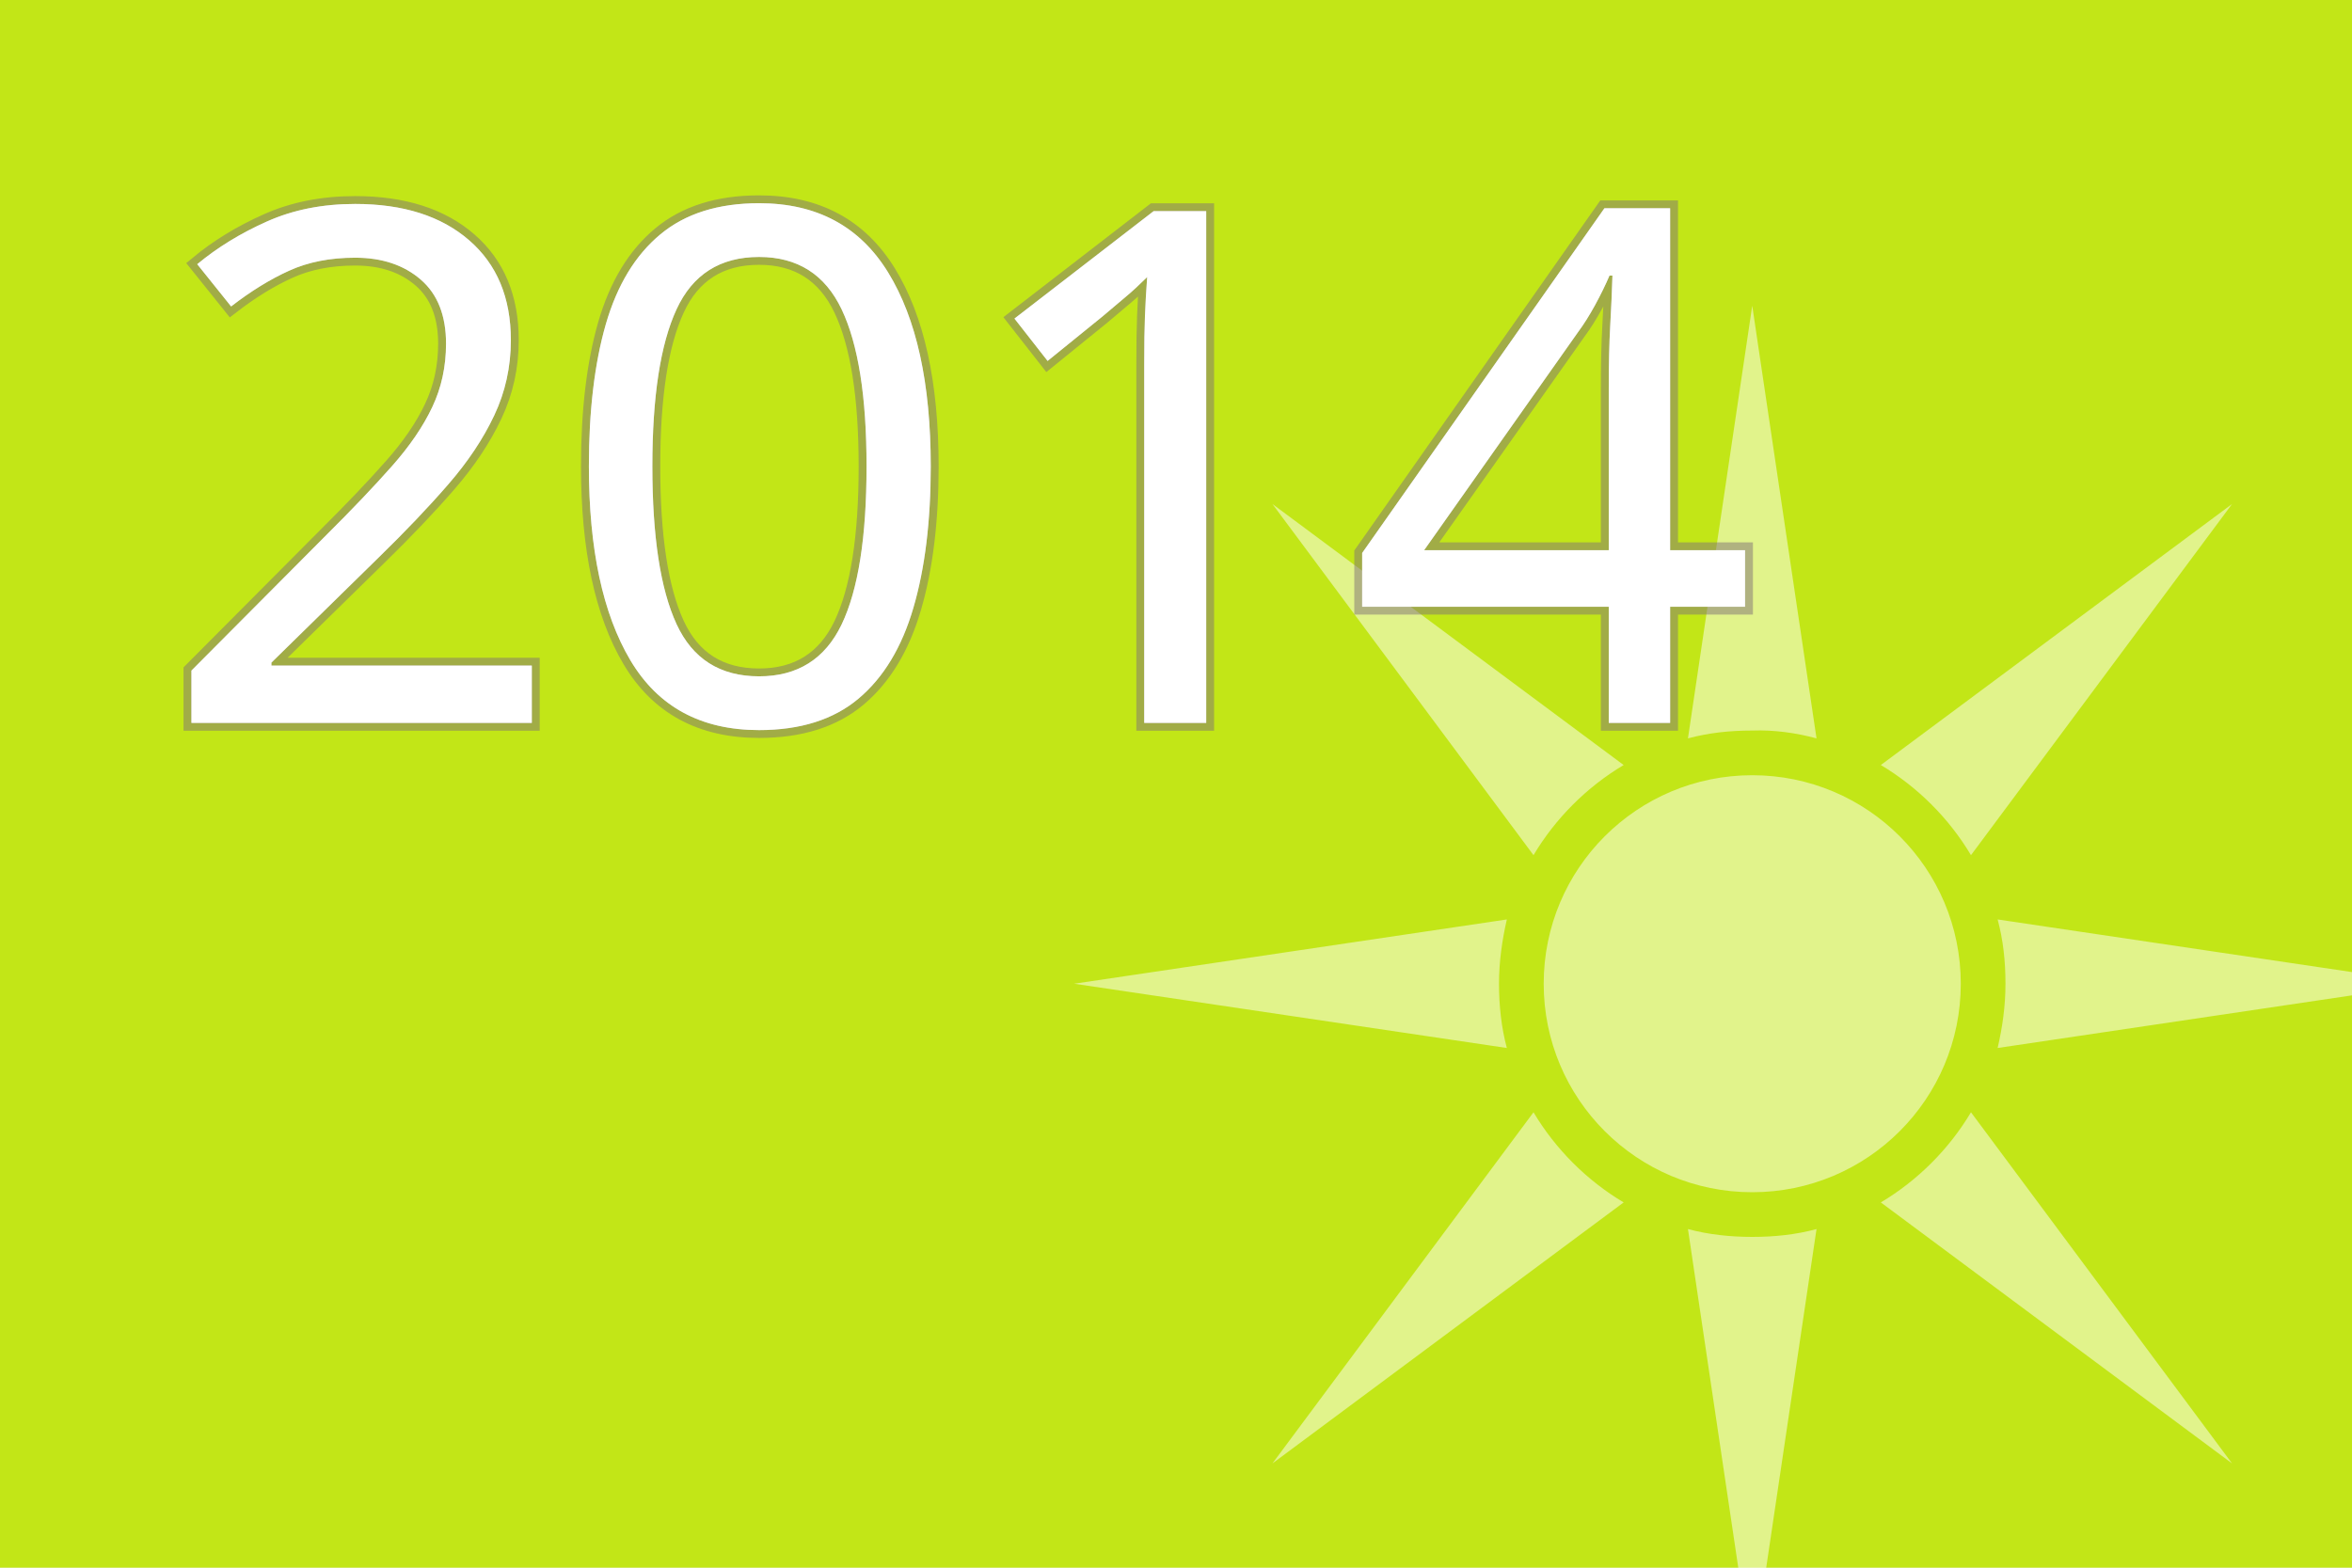
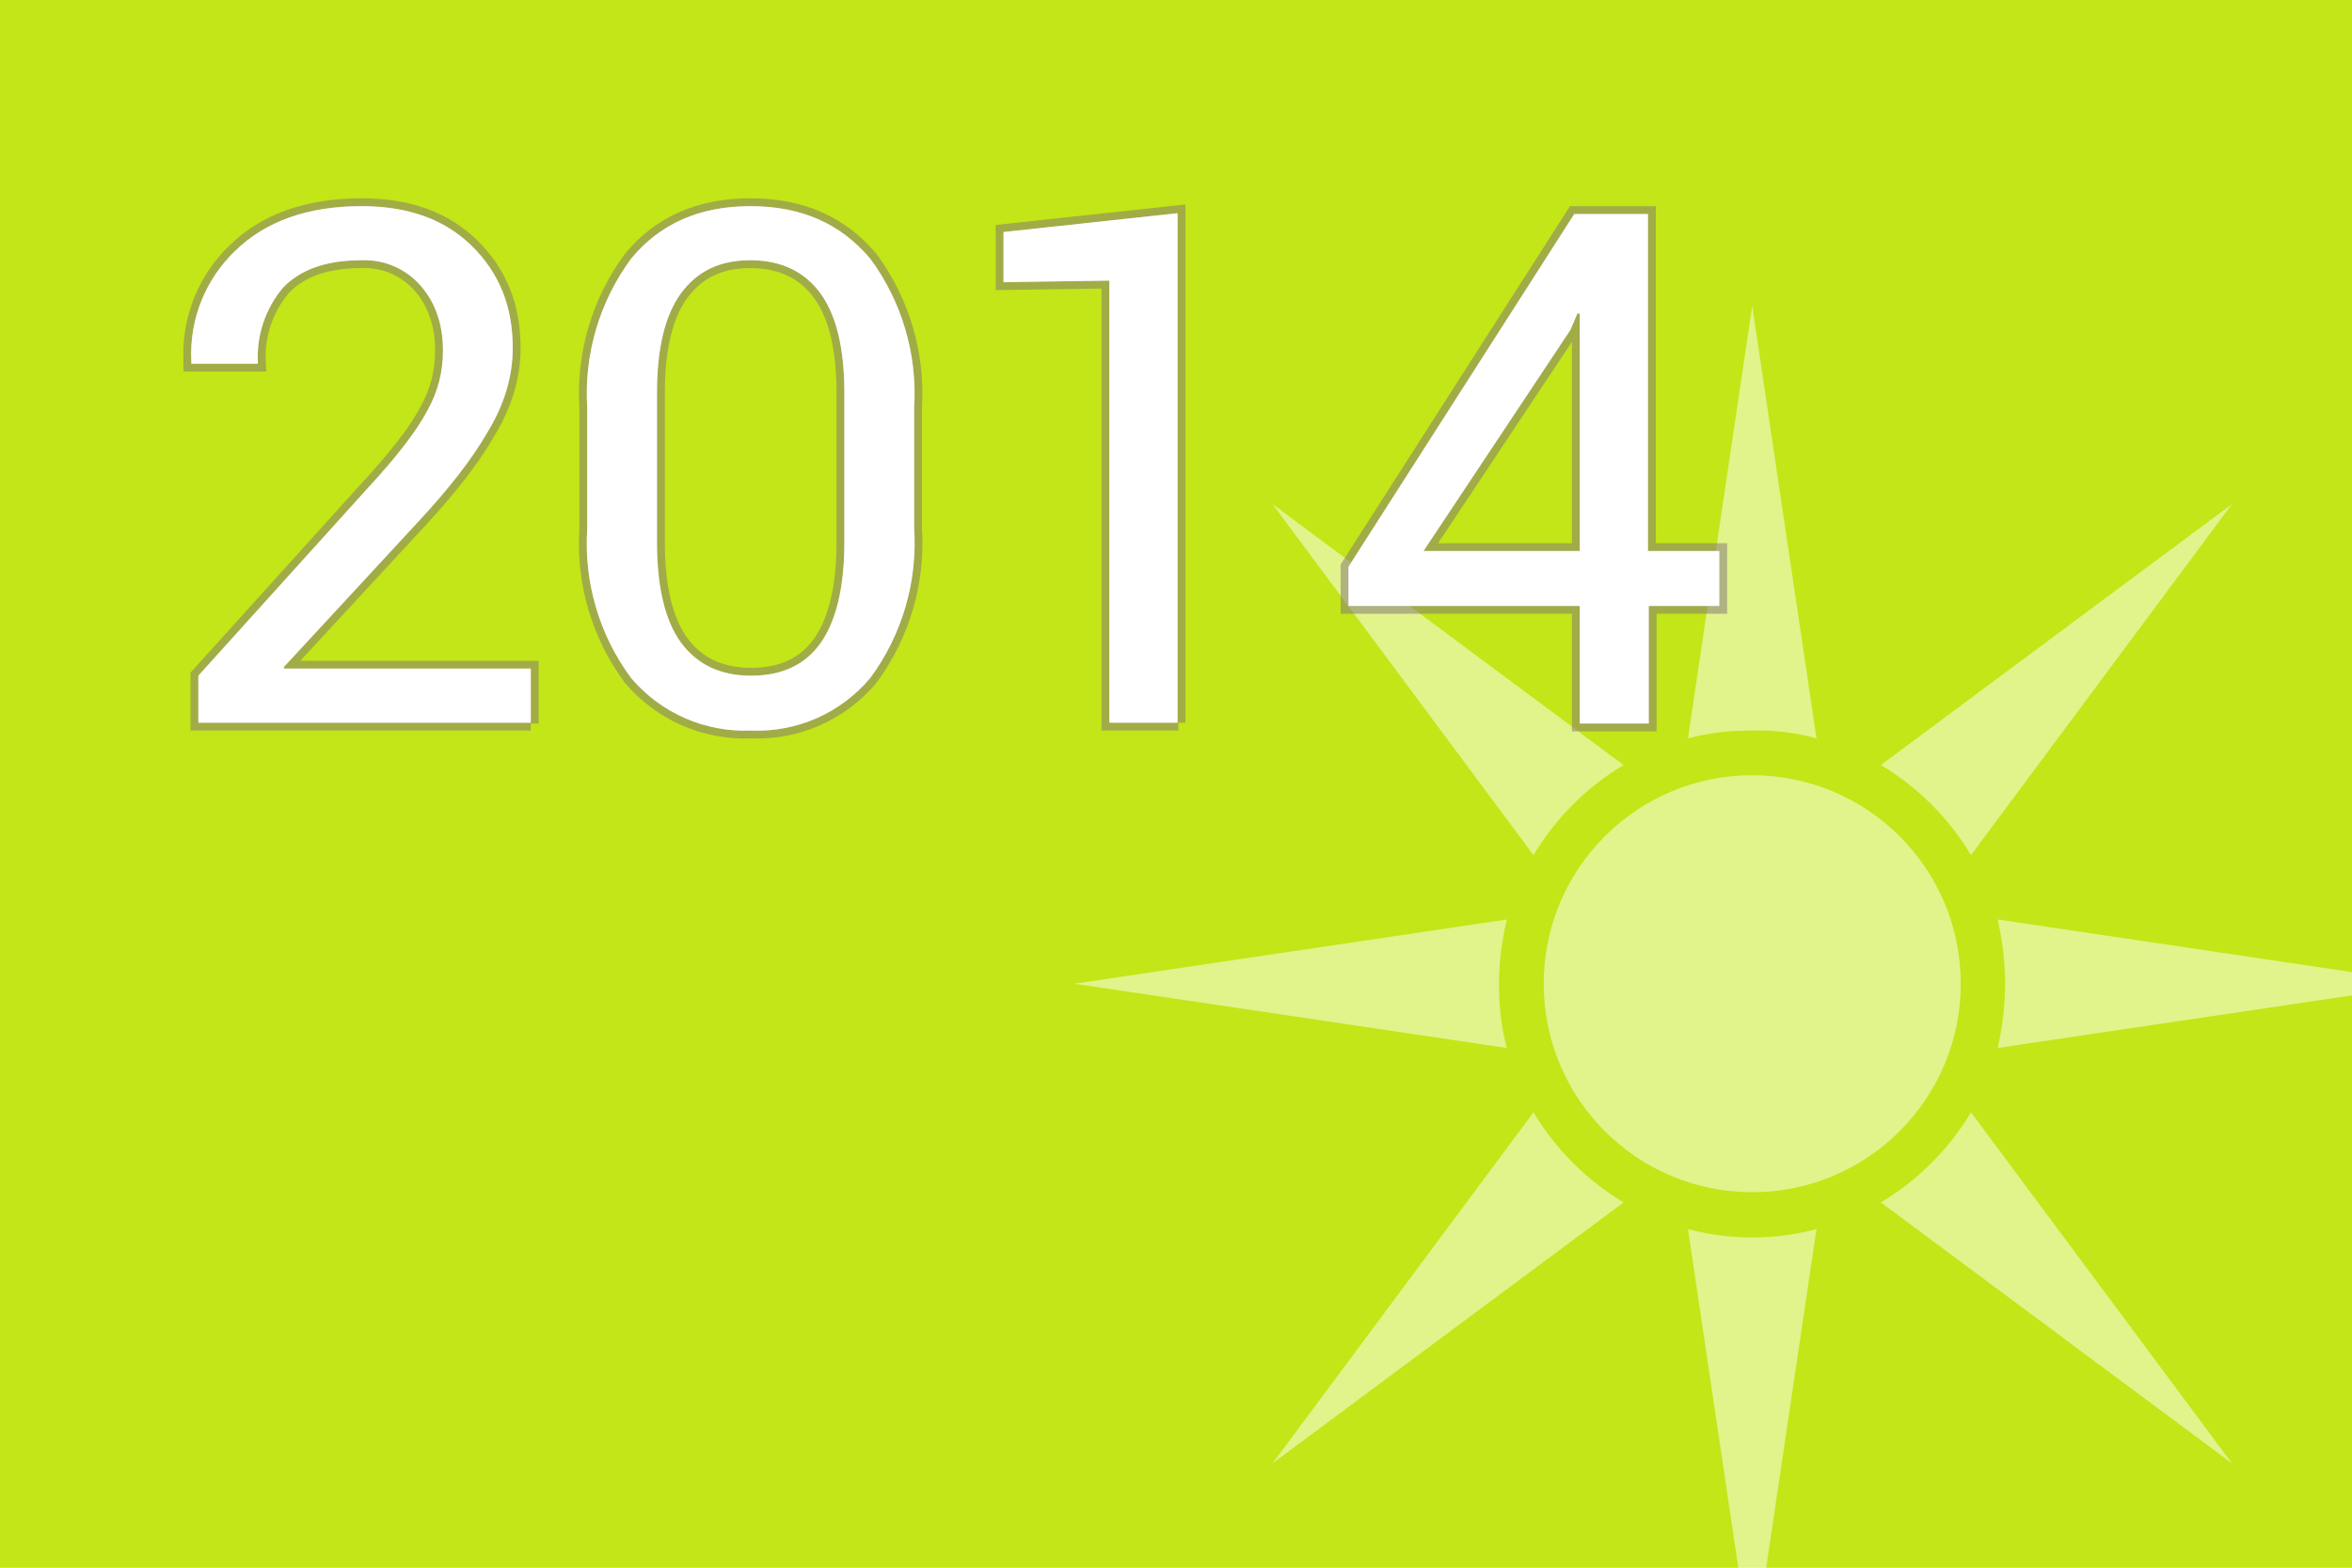
<svg xmlns="http://www.w3.org/2000/svg" width="300" height="200">
-   <path fill-rule="evenodd" clip-rule="evenodd" fill="#C2E617" d="M0 0h300v200H0z" />
-   <path fill-rule="evenodd" clip-rule="evenodd" fill="#FFF" d="M231.7 94.2L223.5 39l-8.2 55.2c2.6-.7 5.3-1 8.2-1 2.8-.1 5.6.3 8.2 1zm19.7 14.9l33.3-44.8-44.8 33.3c4.7 2.8 8.7 6.8 11.5 11.5zm-44.3-11.5l-44.8-33.3 33.3 44.8c2.8-4.7 6.8-8.7 11.5-11.5zM310 125.5l-55.2-8.2c.7 2.6 1 5.3 1 8.2s-.4 5.6-1 8.2l55.2-8.2zm-86.5-26.6c-14.7 0-26.6 11.9-26.6 26.6s11.9 26.6 26.6 26.6 26.6-11.9 26.6-26.6-11.9-26.6-26.6-26.6zm-32.3 26.6c0-2.8.4-5.6 1-8.2l-55.2 8.2 55.2 8.2c-.7-2.6-1-5.4-1-8.2zm48.7 27.9l44.8 33.3-33.3-44.8c-2.8 4.7-6.8 8.7-11.5 11.5zm-24.6 3.4l8.2 55.2 8.2-55.2c-2.6.7-5.3 1-8.2 1-2.8 0-5.6-.3-8.2-1zm-19.7-14.9l-33.3 44.8 44.8-33.3c-4.7-2.8-8.7-6.8-11.5-11.5z" opacity=".502" />
-   <g>
-     <text transform="matrix(1.006 0 0 1 20 92.221)" fill="#FFF" font-family="'Roboto-Regular'" font-size="91.436" letter-spacing="-2">2014</text>
-     <text transform="matrix(1.006 0 0 1 20 92.221)" fill="none" stroke="#807175" stroke-width="2" font-family="'Roboto-Regular'" font-size="91.436" letter-spacing="-2" opacity=".5">2014</text>
-     <text transform="matrix(1.006 0 0 1 20 92.221)" fill="#FFF" font-family="'Roboto-Regular'" font-size="91.436" letter-spacing="-2">2014</text>
-   </g>
+   <path fill="#C2E617" d="M0 0h300v200H0V0z" />
+   <path fill="#FFF" d="M231.7 94.2L223.5 39l-8.2 55.2c2.6-.7 5.3-1 8.2-1a28 28 0 018.2 1zm19.7 14.9l33.3-44.8-44.8 33.3c4.7 2.8 8.7 6.8 11.5 11.5zm-44.3-11.5l-44.8-33.3 33.3 44.8c2.8-4.7 6.8-8.7 11.5-11.5zM310 125.5l-55.2-8.2a36.1 36.1 0 010 16.4l55.2-8.2zm-86.5-26.6a26.6 26.6 0 100 53.2 26.6 26.6 0 000-53.2zm-32.3 26.6c0-2.8.4-5.6 1-8.2l-55.2 8.2 55.2 8.2c-.7-2.6-1-5.4-1-8.2zm48.7 27.9l44.8 33.3-33.3-44.8a33.3 33.3 0 01-11.5 11.5zm-24.6 3.4l8.2 55.2 8.2-55.2a31.8 31.8 0 01-16.4 0zm-19.7-14.9l-33.3 44.8 44.8-33.3a33.3 33.3 0 01-11.5-11.5z" opacity=".5" />
+   <path d="M67.7 92.2H25.3v-6l21.4-23.7c3.9-4.2 6.5-7.6 7.8-10.1 1.4-2.5 2-5 2-7.7 0-3.2-.9-6-2.8-8.2a9.5 9.5 0 00-7.6-3.3c-4.5 0-7.8 1.2-10 3.5a13.7 13.7 0 00-3.2 9.7h-8.5V46A18.2 18.2 0 0130 32c3.9-3.8 9.3-5.7 16.1-5.7 6 0 10.6 1.7 14 5 3.6 3.5 5.3 7.8 5.3 13.1 0 3.5-1 7.1-3.2 10.7-2 3.5-5 7.3-8.8 11.4L36.2 85.1v.2h31.5v7zm48.9-24.8a29 29 0 01-5.6 19.1 18.8 18.8 0 01-15.2 6.7 19 19 0 01-15.3-6.7 28.8 28.8 0 01-5.6-19V52a29 29 0 015.6-19c3.7-4.5 8.8-6.7 15.2-6.7 6.5 0 11.5 2.2 15.3 6.7a29 29 0 015.6 19v15.4zm-8.9-17.3c0-5.6-1-9.8-3-12.6s-5-4.3-9-4.3c-3.9 0-6.8 1.4-8.9 4.3-2 2.8-3 7-3 12.6v19.1c0 5.6 1 9.9 3 12.7 2.1 2.9 5.1 4.3 9 4.3 4 0 6.9-1.4 8.9-4.2 2-2.9 3-7.2 3-12.8v-19zm42.6 42.1h-8.8V35.8L128 36v-6.4l22.2-2.4v65zm60-21.9h9v7h-9v15h-8.8v-15H172v-5l28.8-45h9.4v43zm-28.8 0h20V40h-.3l-.9 2.1-18.8 28.3z" fill="#FFF" />
+   <path d="M67.7 92.2H25.3v-6l21.4-23.7c3.9-4.2 6.5-7.6 7.8-10.1 1.4-2.5 2-5 2-7.7 0-3.2-.9-6-2.8-8.2a9.5 9.5 0 00-7.6-3.3c-4.5 0-7.8 1.2-10 3.5a13.7 13.7 0 00-3.2 9.7h-8.5V46A18.2 18.2 0 0130 32c3.9-3.8 9.3-5.7 16.1-5.7 6 0 10.6 1.7 14 5 3.6 3.5 5.3 7.8 5.3 13.1 0 3.5-1 7.1-3.2 10.7-2 3.5-5 7.3-8.8 11.4L36.2 85.1v.2h31.5v7zm48.9-24.8a29 29 0 01-5.6 19.1 18.8 18.8 0 01-15.2 6.7 19 19 0 01-15.3-6.7 28.8 28.8 0 01-5.6-19V52a29 29 0 015.6-19c3.7-4.5 8.8-6.7 15.2-6.7 6.5 0 11.5 2.2 15.3 6.7a29 29 0 015.6 19v15.4zm-8.9-17.3c0-5.6-1-9.8-3-12.6s-5-4.3-9-4.3c-3.9 0-6.8 1.4-8.9 4.3-2 2.8-3 7-3 12.6v19.1c0 5.6 1 9.9 3 12.7 2.1 2.9 5.1 4.3 9 4.3 4 0 6.9-1.4 8.9-4.2 2-2.9 3-7.2 3-12.8v-19zm42.6 42.1h-8.8V35.8L128 36v-6.4l22.2-2.4v65zm60-21.9h9v7h-9v15h-8.8v-15H172v-5l28.8-45h9.4v43zm-28.8 0h20V40h-.3l-.9 2.1-18.8 28.3z" opacity=".5" fill="none" stroke="#807175" stroke-width="2" />
+   <path d="M67.7 92.2H25.3v-6l21.4-23.7c3.9-4.2 6.5-7.6 7.8-10.1 1.4-2.5 2-5 2-7.7 0-3.2-.9-6-2.8-8.2a9.5 9.5 0 00-7.6-3.3c-4.5 0-7.8 1.2-10 3.5a13.7 13.7 0 00-3.2 9.7h-8.5V46A18.2 18.2 0 0130 32c3.9-3.8 9.3-5.7 16.1-5.7 6 0 10.6 1.7 14 5 3.6 3.5 5.3 7.8 5.3 13.1 0 3.5-1 7.1-3.2 10.7-2 3.5-5 7.3-8.8 11.4L36.2 85.1v.2h31.5v7zm48.9-24.8a29 29 0 01-5.6 19.1 18.8 18.8 0 01-15.2 6.7 19 19 0 01-15.3-6.7 28.8 28.8 0 01-5.6-19V52a29 29 0 015.6-19c3.7-4.5 8.8-6.7 15.2-6.7 6.5 0 11.5 2.2 15.3 6.7a29 29 0 015.6 19v15.4zm-8.9-17.3c0-5.6-1-9.8-3-12.6s-5-4.3-9-4.3c-3.9 0-6.8 1.4-8.9 4.3-2 2.8-3 7-3 12.6v19.1c0 5.6 1 9.9 3 12.7 2.1 2.9 5.1 4.3 9 4.3 4 0 6.9-1.4 8.9-4.2 2-2.9 3-7.2 3-12.8v-19zm42.6 42.1h-8.8V35.8L128 36v-6.4l22.2-2.4v65zm60-21.9h9v7h-9v15h-8.8v-15H172v-5l28.8-45h9.4v43zm-28.8 0h20V40h-.3l-.9 2.1-18.8 28.3z" fill="#FFF" />
</svg>
